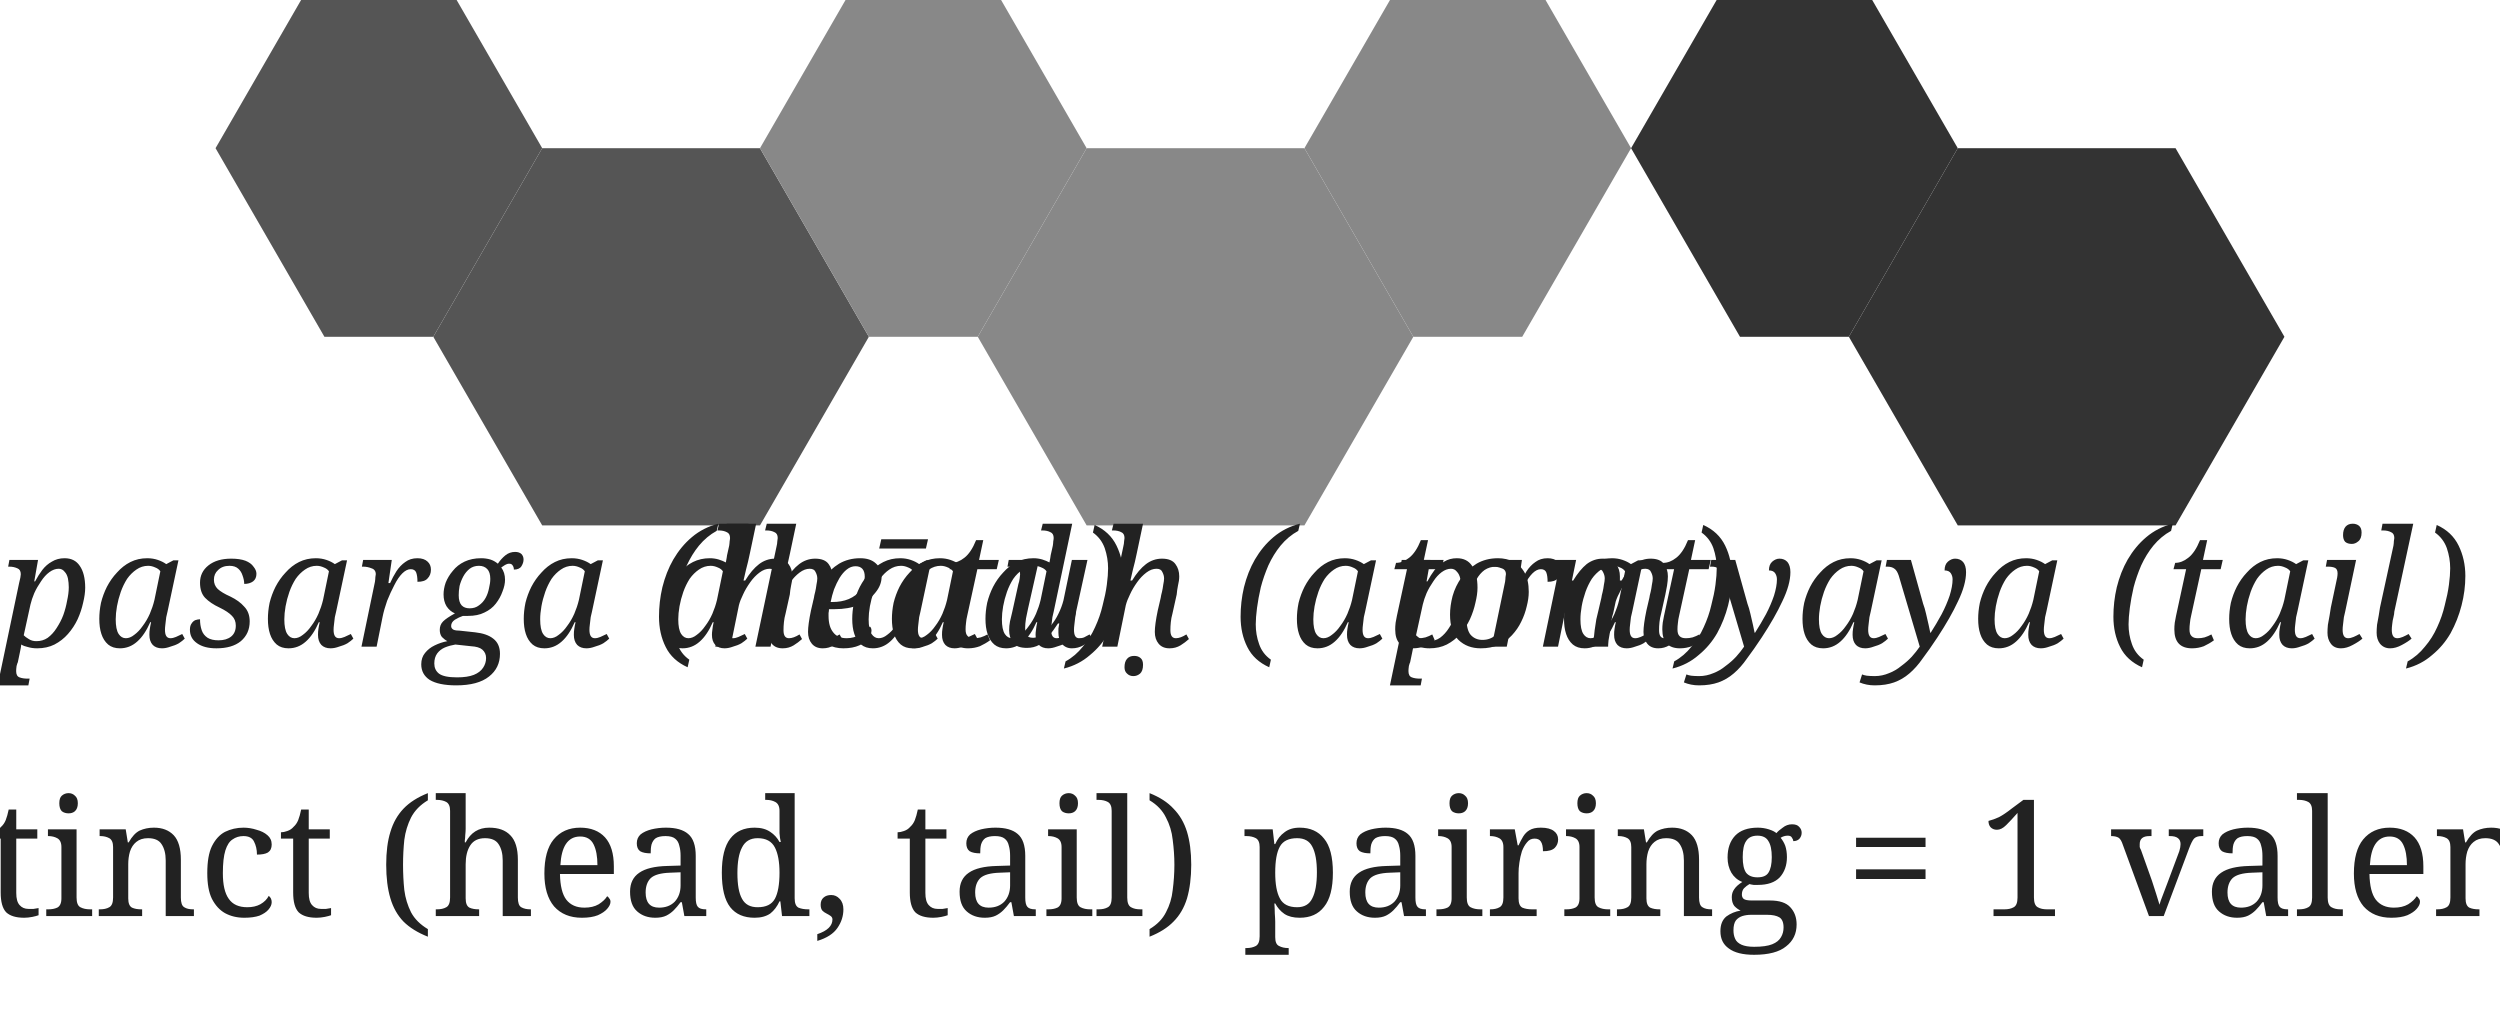
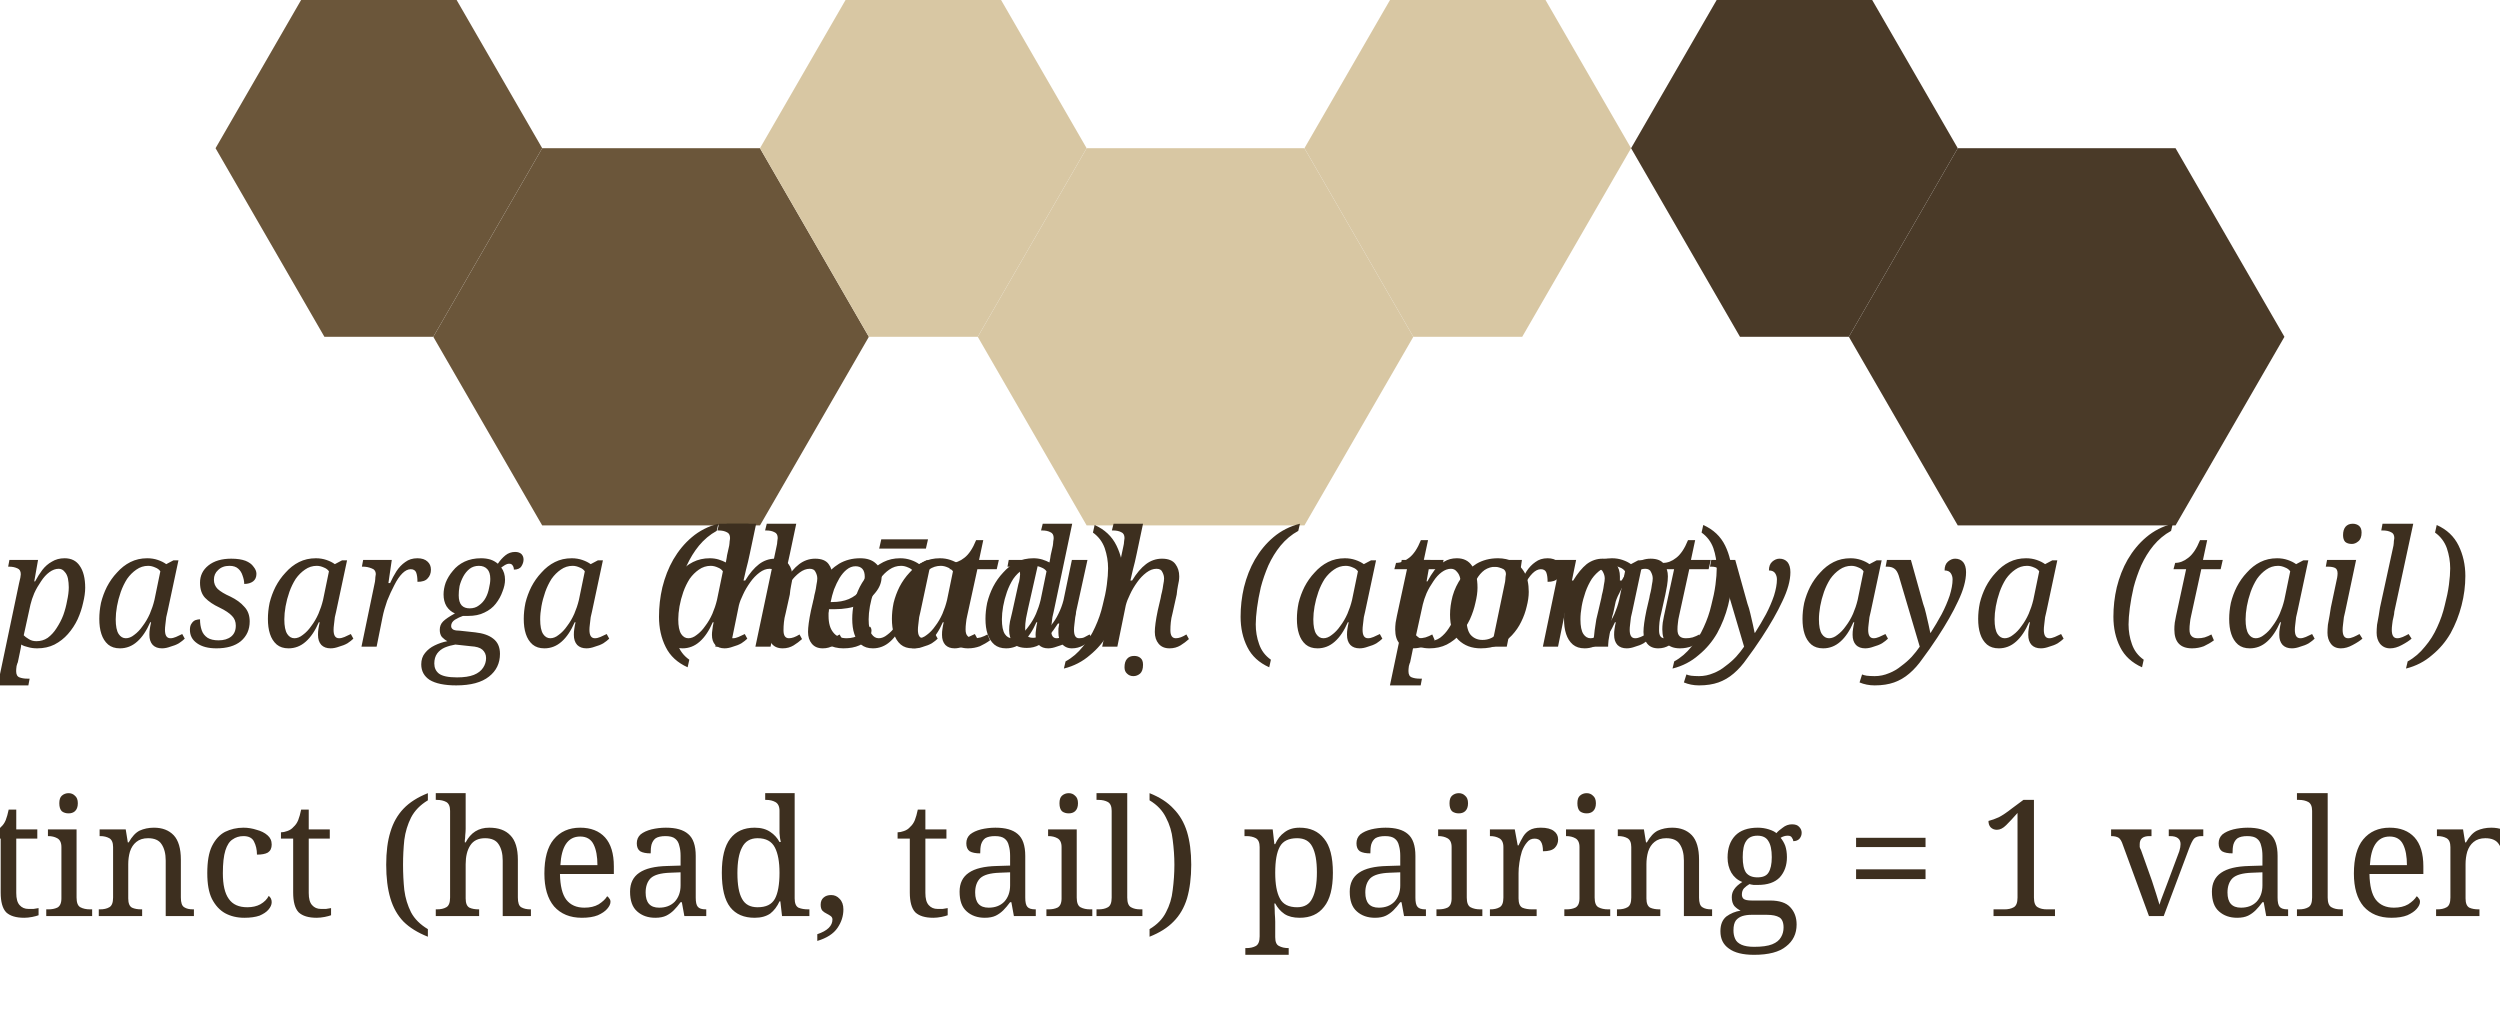
- <svg xmlns="http://www.w3.org/2000/svg" viewBox="-12.041 -9.000 92.788 38.000" preserveAspectRatio="xMidYMid meet" role="img" aria-label="Valency unit (schematic)">
-   <polygon points="0.000,-10.500 4.041,-10.500 8.083,-3.500 4.041,3.500 0.000,3.500 -4.041,-3.500" fill="#555555" />
-   <polygon points="8.083,-3.500 16.166,-3.500 20.207,3.500 16.166,10.500 8.083,10.500 4.041,3.500" fill="#555555" />
-   <polygon points="20.207,-10.500 24.249,-10.500 28.290,-3.500 24.249,3.500 20.207,3.500 16.166,-3.500" fill="#888888" />
-   <polygon points="28.290,-3.500 36.373,-3.500 40.415,3.500 36.373,10.500 28.290,10.500 24.249,3.500" fill="#888888" />
-   <polygon points="40.415,-10.500 44.456,-10.500 48.497,-3.500 44.456,3.500 40.415,3.500 36.373,-3.500" fill="#888888" />
-   <polygon points="52.539,-10.500 56.580,-10.500 60.622,-3.500 56.580,3.500 52.539,3.500 48.497,-3.500" fill="#333333" />
-   <polygon points="60.622,-3.500 68.705,-3.500 72.746,3.500 68.705,10.500 60.622,10.500 56.580,3.500" fill="#333333" />
-   <text x="7.073" y="15.000" text-anchor="middle" font-family="Charter, serif" font-style="italic" font-size="6" fill="#222222">upasarga (head)</text>
-   <text x="32.332" y="15.000" text-anchor="middle" font-family="Charter, serif" font-style="italic" font-size="6" fill="#222222">dhātuḥ (atom)</text>
-   <text x="59.611" y="15.000" text-anchor="middle" font-family="Charter, serif" font-style="italic" font-size="6" fill="#222222">pratyaya (tail)</text>
-   <text x="34.352" y="25.000" text-anchor="middle" font-family="Charter, serif" font-size="6" fill="#222222">one distinct (head, tail) pairing = 1 valency unit</text>
+ <svg xmlns="http://www.w3.org/2000/svg" viewBox="-12.041 -9.000 92.788 38.000" width="4.5in" height="1.843in" preserveAspectRatio="xMidYMid meet" role="img" aria-label="Valency unit (schematic)">
+   <polygon points="0.000,-10.500 4.041,-10.500 8.083,-3.500 4.041,3.500 0.000,3.500 -4.041,-3.500" fill="#6b563a" />
+   <polygon points="8.083,-3.500 16.166,-3.500 20.207,3.500 16.166,10.500 8.083,10.500 4.041,3.500" fill="#6b563a" />
+   <polygon points="20.207,-10.500 24.249,-10.500 28.290,-3.500 24.249,3.500 20.207,3.500 16.166,-3.500" fill="#d8c7a3" />
+   <polygon points="28.290,-3.500 36.373,-3.500 40.415,3.500 36.373,10.500 28.290,10.500 24.249,3.500" fill="#d8c7a3" />
+   <polygon points="40.415,-10.500 44.456,-10.500 48.497,-3.500 44.456,3.500 40.415,3.500 36.373,-3.500" fill="#d8c7a3" />
+   <polygon points="52.539,-10.500 56.580,-10.500 60.622,-3.500 56.580,3.500 52.539,3.500 48.497,-3.500" fill="#4a3a28" />
+   <polygon points="60.622,-3.500 68.705,-3.500 72.746,3.500 68.705,10.500 60.622,10.500 56.580,3.500" fill="#4a3a28" />
+   <text x="7.073" y="15.000" text-anchor="middle" font-family="Charter, serif" font-style="italic" font-size="6" fill="#3d2f1f">upasarga (head)</text>
+   <text x="32.332" y="15.000" text-anchor="middle" font-family="Charter, serif" font-style="italic" font-size="6" fill="#3d2f1f">dhātuḥ (atom)</text>
+   <text x="59.611" y="15.000" text-anchor="middle" font-family="Charter, serif" font-style="italic" font-size="6" fill="#3d2f1f">pratyaya (tail)</text>
+   <text x="34.352" y="25.000" text-anchor="middle" font-family="Charter, serif" font-size="6" fill="#3d2f1f">one distinct (head, tail) pairing = 1 valency unit</text>
</svg>
